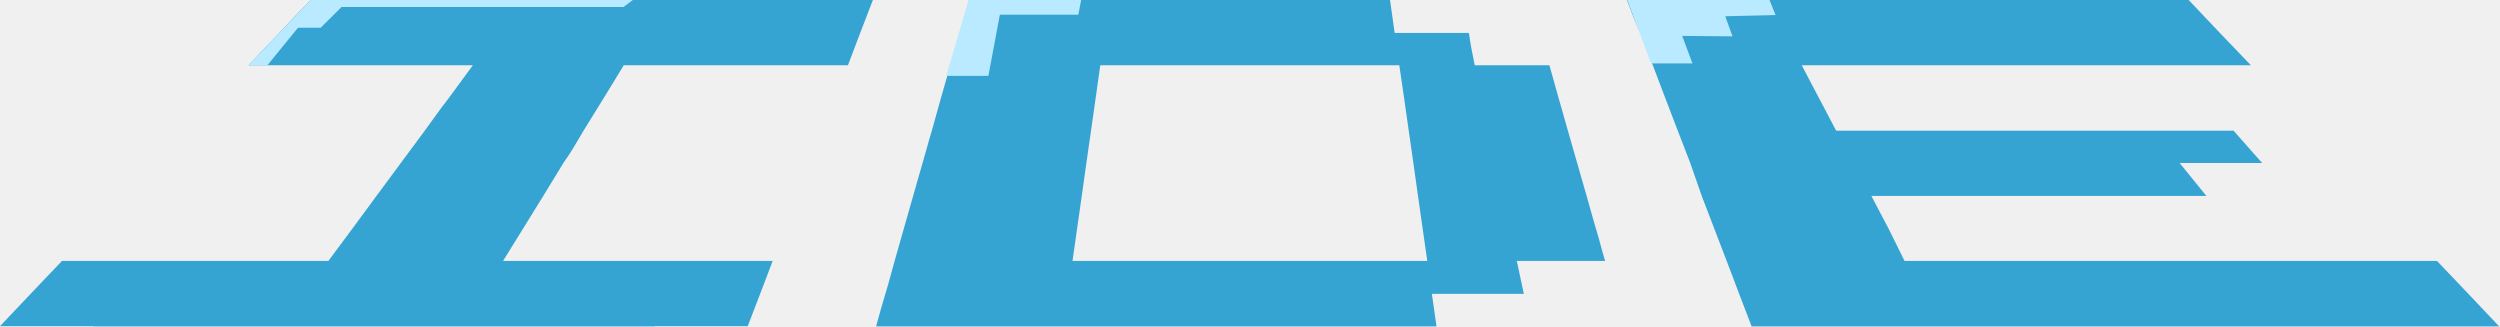
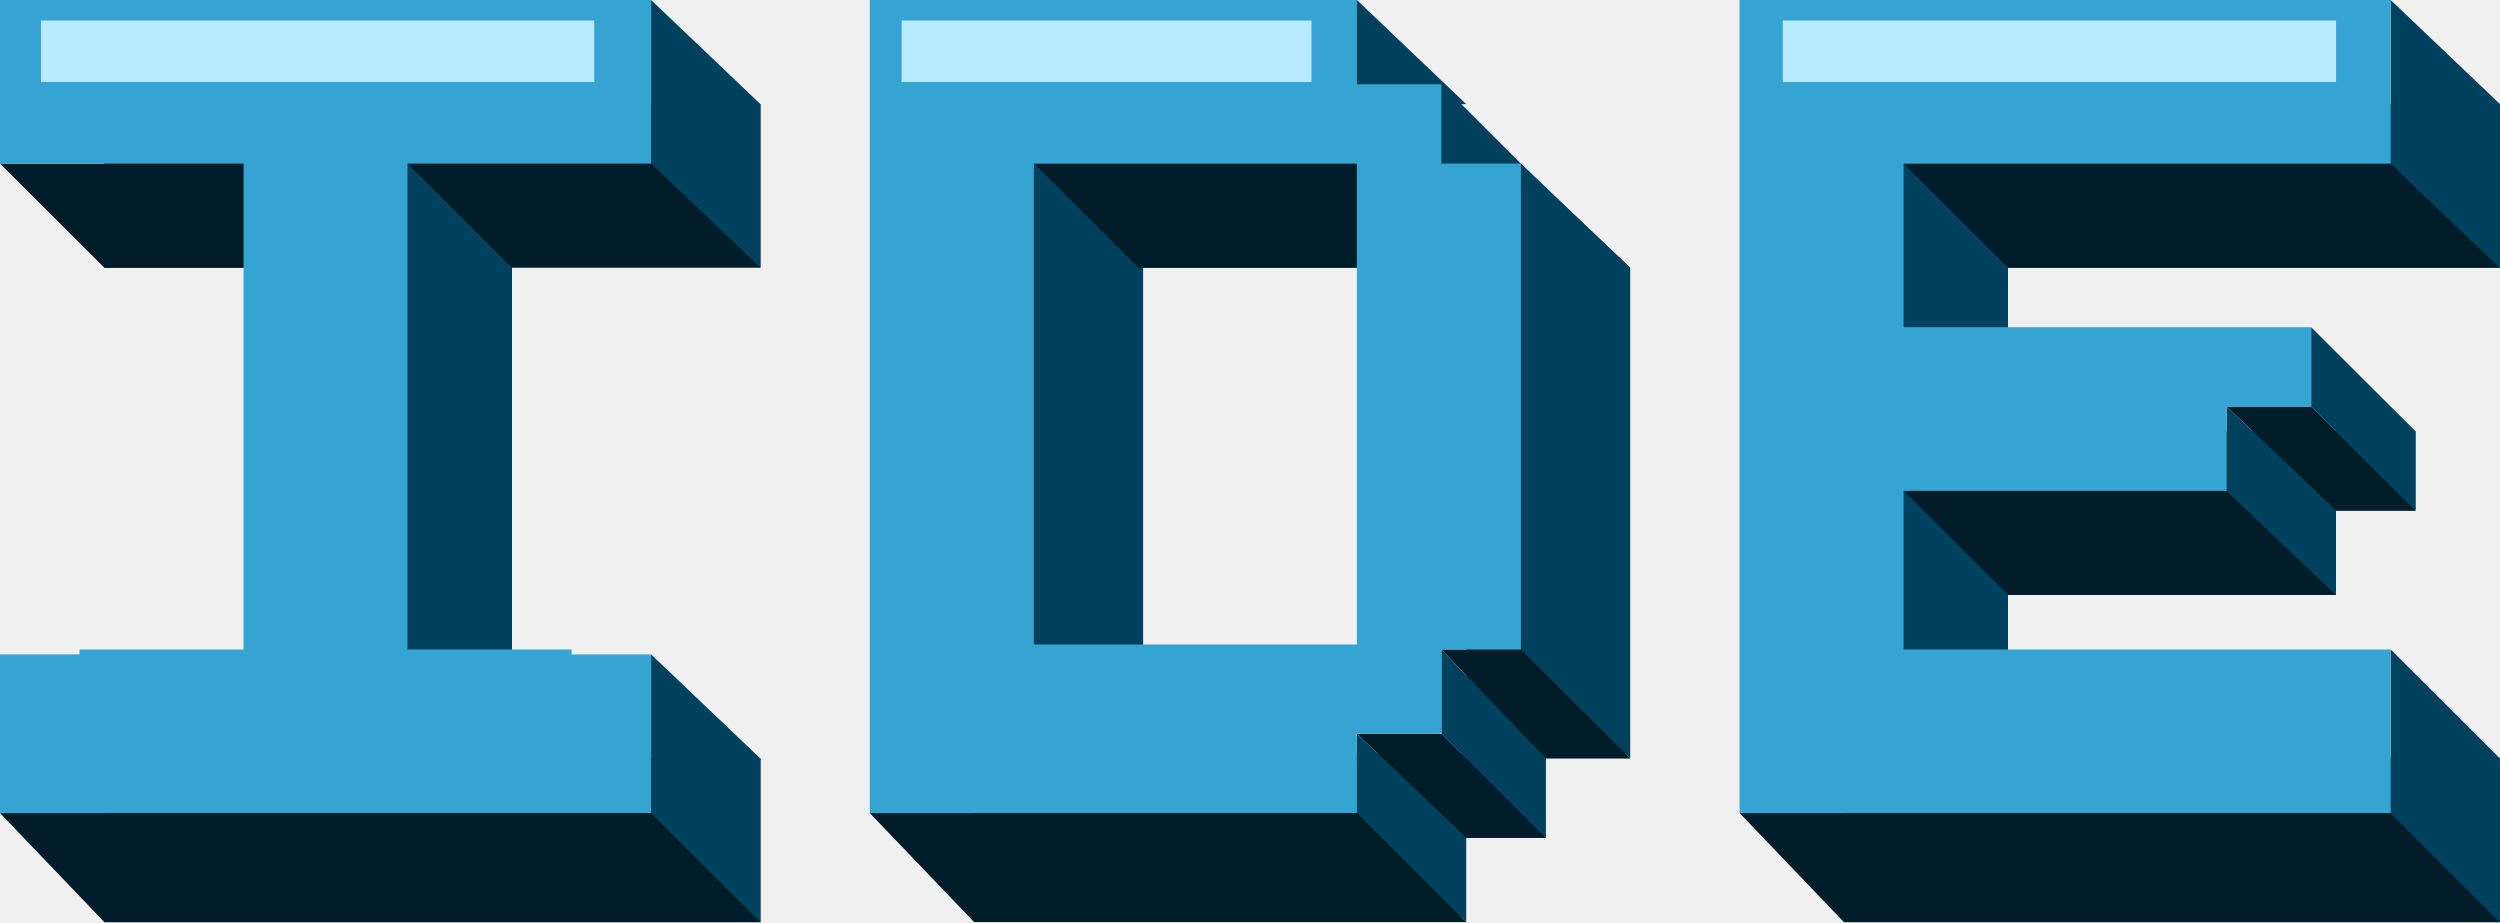
- <svg xmlns="http://www.w3.org/2000/svg" width="383" height="50" viewBox="0 0 383 50" fill="none">
-   <g clip-path="url(#clip0)">
-     <path d="M122.999 0H133.727L131.785 5.043L129.905 9.994H38.071L42.788 5.043C44.699 3.014 45.655 1.968 47.597 0H122.999ZM104.812 39.975H118.375L116.464 44.988L114.553 49.969H0L4.717 44.988L9.495 39.975H104.812ZM122.999 0L120.225 5.904L118.375 9.994H95.564L92.481 15.037L89.398 20.018C88.227 21.986 87.641 23.093 86.315 24.969L83.233 30.012L80.15 34.994L77.067 39.975H104.812L100.28 50H14.242C17.787 46.002 19.544 43.85 23.058 39.975H50.309L54.009 34.994L57.677 30.012L61.407 24.969L65.076 20.018C66.525 18.02 67.264 16.943 68.744 15.037L72.443 9.994H49.477L58.294 0H123.03H122.999Z" fill="#35A4D3" />
-     <path d="M225.931 9.994H237.367C237.922 12.023 238.23 13.069 238.785 15.037C239.34 17.005 239.648 18.112 240.203 20.018C240.758 21.925 241.067 23.093 241.621 24.969C242.176 26.845 242.485 28.044 243.07 30.012C243.656 31.98 243.903 33.087 244.488 34.994C245.074 36.9 245.321 38.069 245.906 39.975H232.373L233.452 45.019H219.364C219.642 47.017 219.796 48.093 220.073 50H134.22C134.775 48.001 135.053 46.925 135.638 45.019C136.224 43.112 136.502 41.943 137.057 39.975C137.611 38.007 137.92 36.9 138.475 34.994C139.029 33.087 139.338 31.919 139.893 30.012C140.447 28.106 140.756 26.937 141.341 24.969C141.927 23.001 142.174 21.894 142.76 20.018L144.147 15.037C144.732 13.038 145.01 11.962 145.596 9.994C146.181 8.026 146.428 6.919 147.014 5.043C147.599 3.167 147.969 1.999 148.432 0H212.952C213.23 1.999 213.384 3.075 213.661 5.043H225.037C225.314 7.011 225.53 8.026 225.931 9.994ZM215.11 15.037C214.802 13.038 214.679 11.962 214.37 9.994H168.562C168.284 12.023 168.13 13.069 167.853 15.037C167.575 17.005 167.421 18.112 167.144 20.018C166.866 21.925 166.712 23.093 166.435 24.969C166.157 26.845 166.003 28.044 165.726 30.012C165.448 31.98 165.294 33.087 165.017 34.994C164.739 36.9 164.585 38.069 164.308 39.975H218.655L217.946 34.994C217.669 32.995 217.515 31.919 217.237 30.012C216.96 28.106 216.806 26.937 216.528 24.969C216.251 23.001 216.097 21.894 215.819 20.018L215.11 15.037Z" fill="#35A4D3" />
-     <path d="M324.577 0H335.305L340.083 5.043L344.83 9.994H276.024L278.676 15.037L281.296 20.018H342.179L346.556 24.969H333.917L338.017 30.012H286.691L289.311 34.994L291.777 39.975H373.345L378.154 45.019L382.87 50H268.349L266.437 45.019C265.667 43.02 265.297 41.943 264.526 39.975L262.615 34.994L260.703 30.012L258.946 24.969L257.035 20.018L255.124 15.037L253.213 9.994L251.301 5.043C250.376 3.075 250.007 1.999 249.236 0H324.577Z" fill="#35A4D3" />
-     <path d="M38.072 9.994H40.969L45.655 4.244H49.138L53.392 0H47.597L38.072 9.994Z" fill="#BAEAFF" />
-     <path d="M50.217 1.076H95.502L96.951 0H52.467L50.217 1.076Z" fill="#BAEAFF" />
-     <path d="M271.092 0L272.017 2.306L264.31 2.491L265.42 5.566L257.713 5.504L259.286 9.717H252.935L249.298 0H271.092Z" fill="#BAEAFF" />
-     <path d="M165.633 0L165.202 2.245H153.179L151.422 11.624H144.948L148.401 0H165.633Z" fill="#BAEAFF" />
-   </g>
-   <defs>
-     <clipPath id="clip0">
-       <rect width="382.87" height="50" fill="white" />
-     </clipPath>
-   </defs>
+ <svg xmlns="http://www.w3.org/2000/svg" width="122" height="45" viewBox="0 0 122 45" fill="none">
+   <path d="M29.105 5.081H24.982H21.102H16.978H13.098H9.217H5.094V9.194V13.065H9.217H13.098H16.978V17.177V21.048V24.919V29.032V32.903V37.016H13.098H9.217H5.094V40.887V45H9.217H13.098H16.978H21.102H24.982H29.105H32.986H37.109V40.887V37.016H32.986H29.105H24.982V32.903V29.032V24.919V21.048V17.177V13.065H29.105H32.986H37.109V9.194V5.081H32.986H29.105Z" fill="#001D29" />
+   <path d="M75.431 9.194H71.308V5.081H67.427H63.547H59.423H55.543H51.662H47.539V9.194V13.065V17.177V21.048V24.919V29.032V32.903V36.774V40.887V44.758H51.662H55.543H59.423H63.547H67.427H71.308V40.887H75.431V36.774H79.312V32.903V29.032V24.919V21.048V17.177V13.065H75.431V9.194ZM71.551 17.177V21.048V24.919V29.032V32.903V36.774H67.67H63.789H59.666H55.785V32.903V29.032V24.919V21.048V17.177V13.065H59.666H63.789H67.67H71.551V17.177Z" fill="#00425E" />
+   <path d="M117.877 5.081H113.996H109.873H105.992H101.869H97.988H93.865H89.984V9.194V13.065V17.177V21.048V24.919V29.032V32.903V37.016V40.887V45H93.865H97.988H101.869H105.992H109.873H113.996H117.877H122V40.887V37.016H117.877H113.996H109.873H105.992H101.869H97.988V32.903V29.032H101.869H105.992H109.873H113.996V24.919H117.877V21.048H113.996H109.873H105.992H101.869H97.988V17.177V13.065H101.869H105.992H109.873H113.996H117.877H122V9.194V5.081H117.877Z" fill="#00425E" />
+   <path d="M0 39.677L5.093 45H37.109L31.773 39.677H0Z" fill="#001D29" />
+   <path d="M31.773 31.936L37.109 37.016V45L31.773 39.677V31.936Z" fill="#00425E" />
+   <path d="M19.889 7.984L24.982 13.065V37.016L19.889 31.694V7.984Z" fill="#00425E" />
+   <path d="M31.773 7.984L37.109 13.065V5.081L31.773 0V7.984Z" fill="#00425E" />
+   <path d="M0 7.984L5.093 13.065H16.978L11.885 7.984H0Z" fill="#001D29" />
+   <path d="M66.215 0L71.551 5.081H47.539L42.445 0H66.215Z" fill="#00425E" />
+   <path d="M66.215 4.113L71.551 9.194H75.431L70.338 4.113H66.215Z" fill="#00425E" />
+   <path d="M75.431 13.065H79.555L75.431 9.194H71.551L75.431 13.065Z" fill="#00425E" />
+   <path d="M71.551 13.065L66.215 7.984H50.45L55.543 13.065H71.551Z" fill="#001D29" />
+   <path d="M50.45 7.984L55.543 13.065V37.016L50.45 31.694V7.984Z" fill="#00425E" />
+   <path d="M74.219 31.694L79.555 37.016V13.065L74.219 7.984V31.694Z" fill="#00425E" />
+   <path d="M70.338 31.694L75.431 37.016H79.555L74.219 31.694H70.338Z" fill="#001D29" />
+   <path d="M70.338 35.806L75.431 40.887V37.016L70.338 31.694V35.806Z" fill="#00425E" />
+   <path d="M66.215 35.806L71.551 40.887H75.431L70.338 35.806H66.215Z" fill="#001D29" />
+   <path d="M66.215 39.677L71.551 45V40.887L66.215 35.806V39.677Z" fill="#00425E" />
+   <path d="M42.445 39.677L47.539 45H71.551L66.215 39.677H42.445Z" fill="#001D29" />
+   <path d="M84.891 39.677L89.984 45H122L116.664 39.677H84.891Z" fill="#001D29" />
+   <path d="M116.664 31.694L122 37.016V45L116.664 39.677V31.694Z" fill="#00425E" />
+   <path d="M108.66 23.952L113.996 29.032H97.988L92.895 23.952H108.66Z" fill="#001D29" />
+   <path d="M92.895 31.694L97.988 37.016V29.032L92.895 23.952V31.694Z" fill="#00425E" />
+   <path d="M112.783 19.839L117.877 24.919H113.996L108.66 19.839H112.783Z" fill="#001D29" />
+   <path d="M108.66 23.952V19.839L113.996 24.919V29.032L108.66 23.952Z" fill="#00425E" />
+   <path d="M112.783 15.968L117.877 21.048V24.919L112.783 19.839V15.968Z" fill="#00425E" />
+   <path d="M92.895 7.984L97.988 13.065V21.048L92.895 15.968V7.984Z" fill="#00425E" />
+   <path d="M116.664 7.984L122 13.065H97.988L92.895 7.984H116.664Z" fill="#001D29" />
+   <path d="M116.664 0L122 5.081V13.065L116.664 7.984V0Z" fill="#00425E" />
+   <path d="M24.012 0H19.889H16.008H11.885H8.004H4.123H3.881H0V4.113V7.984H3.881H4.123H8.004H11.885V11.855V15.968V19.839V23.952V27.823V31.694H8.004H3.881V31.936H0V35.806V39.677H3.881H4.123H8.004H11.885H16.008H19.889H24.012H27.893H31.773V35.806V31.936H27.893V31.694H24.012H19.889V27.823V23.952V19.839V15.968V11.855V7.984H24.012H27.893H31.773V4.113V0H27.893H24.012Z" fill="#35A4D3" />
+   <path d="M70.338 4.113H66.215V0H62.334H58.453H54.33H50.449H46.569H42.445V4.113V7.984V12.097V15.968V19.839V23.952V27.823V31.694V35.806V39.677H46.569H50.449H54.33H58.453H62.334H66.215V35.806H70.338V31.694H74.219V27.823V23.952V19.839V15.968V11.855V7.984H70.338V4.113ZM66.215 11.855V15.726V19.597V23.71V27.581V31.452H62.334H58.453H54.33H50.449V27.581V23.952V19.839V15.968V11.855V7.984H54.33H58.453H62.334H66.215V11.855Z" fill="#35A4D3" />
+   <path d="M112.783 0H108.66H104.779H100.656H96.775H92.895H88.771H84.891V4.113V7.984V11.855V15.968V19.839V23.952V27.823V31.694V35.806V39.677H88.771H92.895H96.775H100.656H104.779H108.66H112.783H116.664V35.806V31.694H112.783H108.66H104.779H100.656H96.775H92.895V27.823V23.952H96.775H100.656H104.779H108.66V19.839H112.783V15.968H108.66H104.779H100.656H96.775H92.895V11.855V7.984H96.775H100.656H104.779H108.66H112.783H116.664V4.113V0H112.783Z" fill="#35A4D3" />
+   <rect x="87" y="1" width="27" height="3" fill="#BAEAFF" />
+   <rect x="2" y="1" width="27" height="3" fill="#BAEAFF" />
+   <rect x="44" y="1" width="20" height="3" fill="#BAEAFF" />
</svg>
